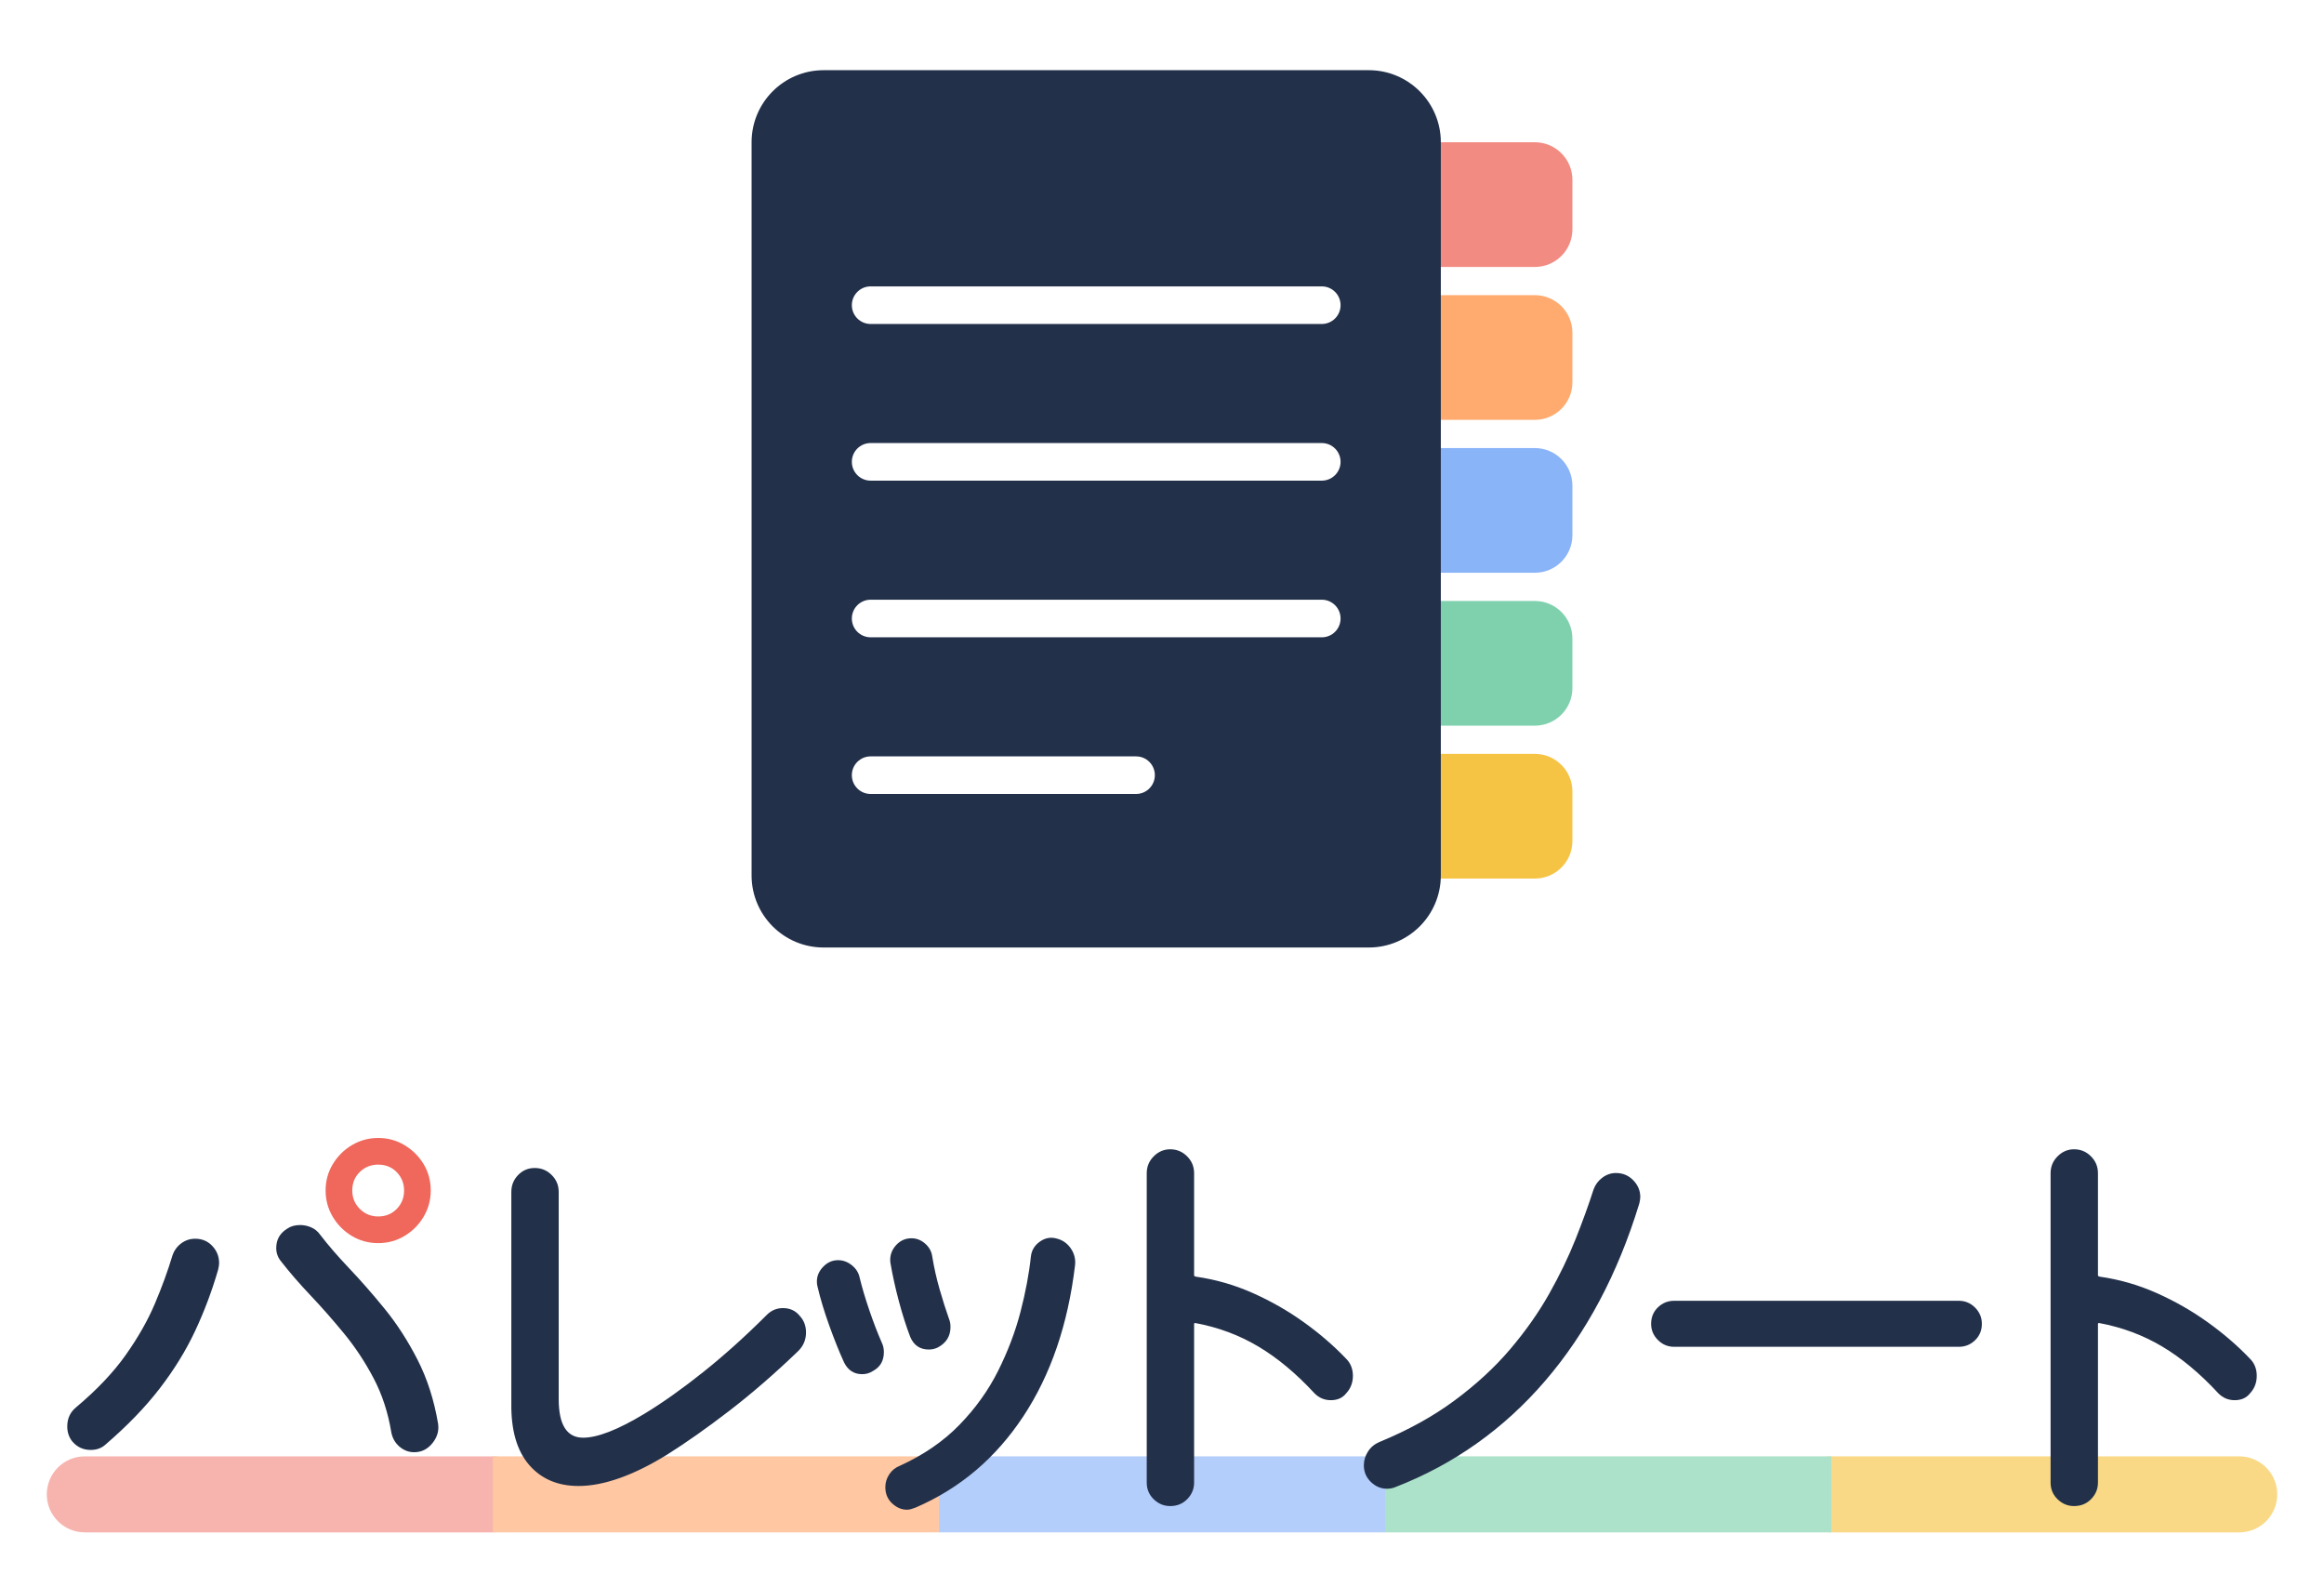
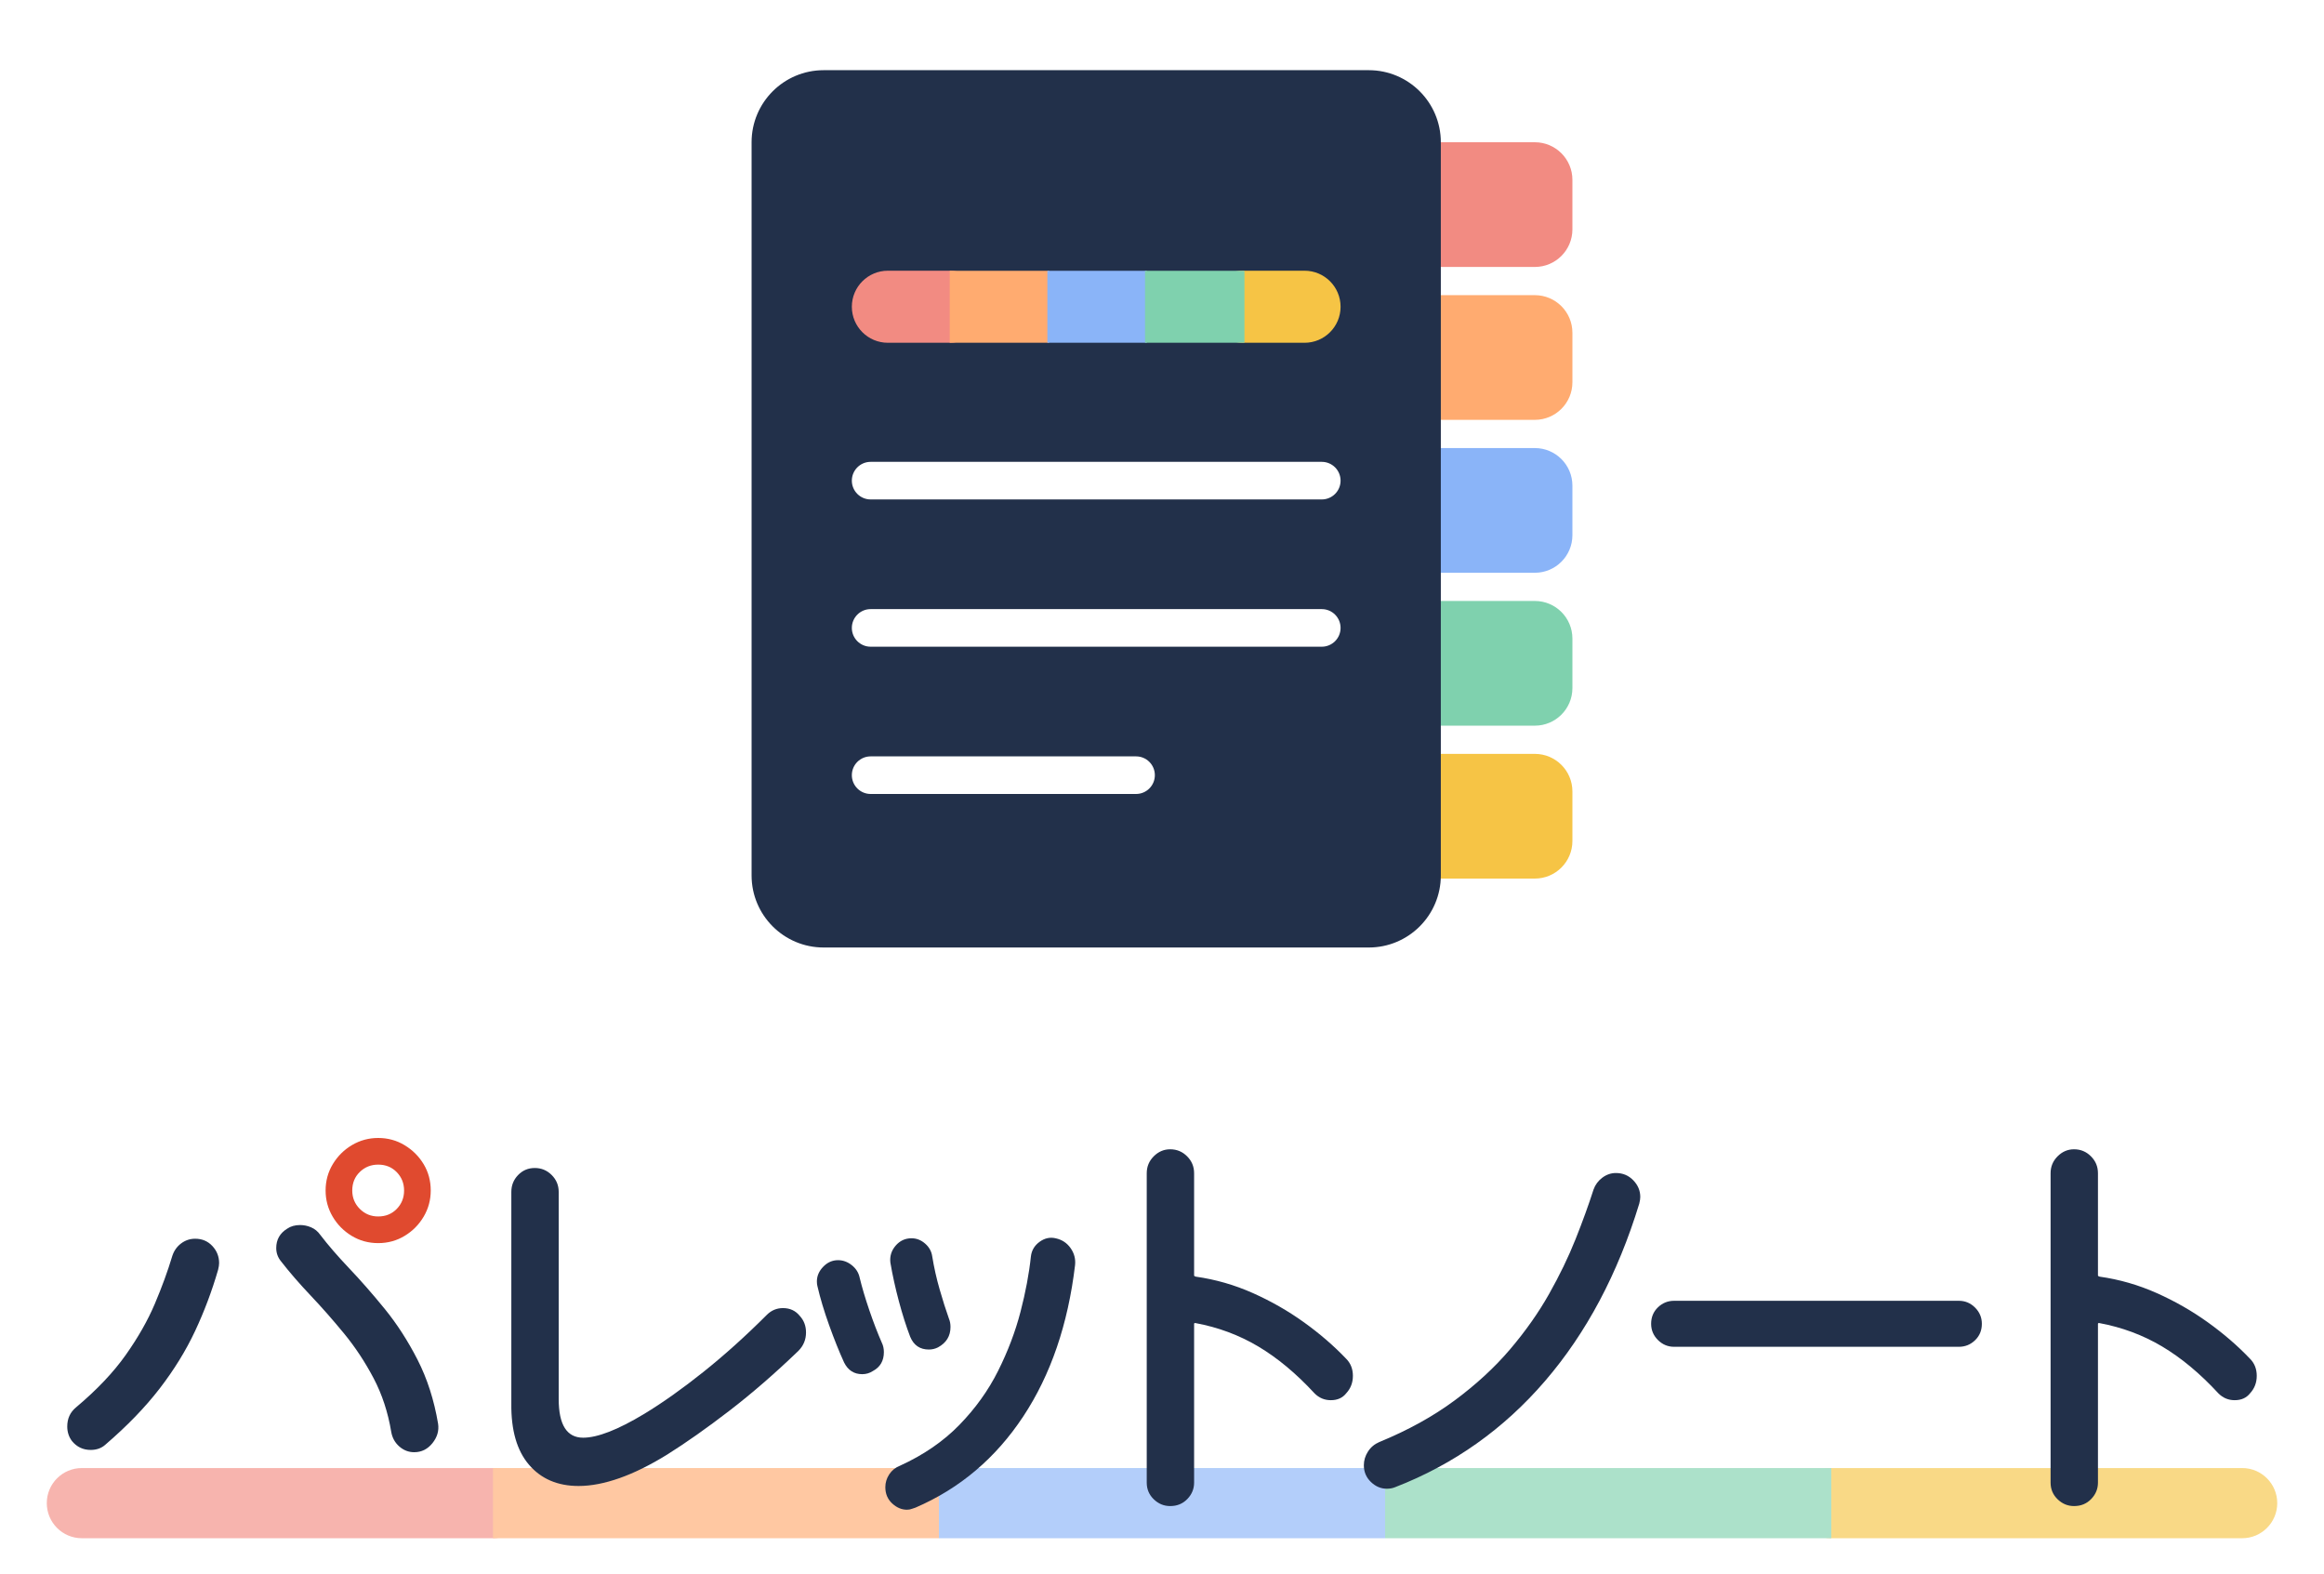
<svg xmlns="http://www.w3.org/2000/svg" viewBox="-24 -24 794.79 538">
  <path fill="#F28B82" d="M449.466,24.643 L500.895,24.643 C507.996,24.643 513.752,30.399 513.752,37.5 L513.752,54.429 C513.752,61.529 507.996,67.286 500.895,67.286 L449.466,67.286 C442.366,67.286 436.609,61.529 436.609,54.429 L436.609,37.5 C436.609,30.399 442.366,24.643 449.466,24.643 Z" />
  <path fill="#FFAB70" d="M449.466,76.929 L500.895,76.929 C507.996,76.929 513.752,82.685 513.752,89.786 L513.752,106.714 C513.752,113.815 507.996,119.571 500.895,119.571 L449.466,119.571 C442.366,119.571 436.609,113.815 436.609,106.714 L436.609,89.786 C436.609,82.685 442.366,76.929 449.466,76.929 Z" />
  <path fill="#8AB4F8" d="M449.466,129.214 L500.895,129.214 C507.996,129.214 513.752,134.971 513.752,142.071 L513.752,159 C513.752,166.101 507.996,171.857 500.895,171.857 L449.466,171.857 C442.366,171.857 436.609,166.101 436.609,159 L436.609,142.071 C436.609,134.971 442.366,129.214 449.466,129.214 Z" />
  <path fill="#7FD1AE" d="M449.466,181.5 L500.895,181.5 C507.996,181.5 513.752,187.256 513.752,194.357 L513.752,211.286 C513.752,218.386 507.996,224.143 500.895,224.143 L449.466,224.143 C442.366,224.143 436.609,218.387 436.609,211.286 L436.609,194.357 C436.609,187.256 442.366,181.5 449.466,181.5 Z" />
  <path fill="#F6C445" d="M449.466,233.786 L500.895,233.786 C507.996,233.786 513.752,239.542 513.752,246.643 L513.752,263.571 C513.753,270.672 507.996,276.429 500.895,276.429 L449.466,276.429 C442.365,276.429 436.609,270.672 436.609,263.571 L436.609,246.643 C436.609,239.542 442.366,233.786 449.466,233.786 Z" />
-   <path fill="#22304A" d="M257.681,0 L444.109,0 C457.719,0 468.752,11.033 468.752,24.643 L468.752,275.357 C468.752,288.967 457.719,300 444.109,300 L257.681,300 C244.071,300 233.038,288.967 233.038,275.357 L233.038,24.643 C233.038,11.033 244.071,0 257.681,0 Z M273.752,181.071 C270.202,181.072 267.324,183.95 267.324,187.5 C267.324,191.05 270.202,193.928 273.752,193.929 L428.038,193.929 C431.588,193.929 434.466,191.05 434.466,187.5 C434.466,183.95 431.588,181.071 428.038,181.071 Z M273.752,127.5 C270.202,127.5 267.324,130.378 267.324,133.929 C267.324,137.479 270.202,140.357 273.752,140.357 L428.038,140.357 C431.588,140.357 434.466,137.479 434.466,133.929 C434.466,130.378 431.588,127.5 428.038,127.5 Z M273.752,73.929 C270.202,73.929 267.324,76.807 267.324,80.357 C267.324,83.907 270.202,86.785 273.752,86.786 L428.038,86.786 C431.588,86.786 434.466,83.907 434.466,80.357 C434.466,76.807 431.588,73.929 428.038,73.929 Z M273.752,234.643 C270.202,234.643 267.324,237.521 267.324,241.071 C267.324,244.622 270.202,247.5 273.752,247.5 L364.524,247.5 C368.074,247.5 370.952,244.622 370.952,241.071 C370.952,237.521 368.074,234.643 364.524,234.643 Z" />
-   <path fill="#F7B4AE" d="M5,474 L144.6,474 C151.78,474 157.6,479.82 157.6,487 L157.6,487 C157.6,494.18 151.78,500 144.6,500 L5,500 C-2.18,500 -8,494.18 -8,487 L-8,487 C-8,479.82 -2.18,474 5,474 Z" />
-   <path fill="#F9D986" d="M602.2,474 L741.8,474 C748.98,474 754.8,479.82 754.8,487 L754.8,487 C754.8,494.18 748.98,500 741.8,500 L602.2,500 C595.02,500 589.2,494.18 589.2,487 L589.2,487 C589.2,479.82 595.02,474 602.2,474 Z" />
-   <path fill="#FFC8A2" d="M144.6,474 L297.2,474 L297.2,500 L144.6,500 L144.6,474 Z" />
-   <path fill="#B3CEFA" d="M297.1,474 L449.7,474 L449.7,500 L297.1,500 L297.1,474 Z" />
-   <path fill="#ACE1CA" d="M449.7,474 L602.3,474 L602.3,500 L449.7,500 L449.7,474 Z" />
+   <path fill="#22304A" d="M257.681,0 L444.109,0 C457.719,0 468.752,11.033 468.752,24.643 L468.752,275.357 C468.752,288.967 457.719,300 444.109,300 L257.681,300 C244.071,300 233.038,288.967 233.038,275.357 L233.038,24.643 C233.038,11.033 244.071,0 257.681,0 Z M273.752,184.286 C270.202,184.286 267.324,187.164 267.324,190.714 C267.324,194.265 270.202,197.143 273.752,197.143 L428.038,197.143 C431.588,197.143 434.466,194.265 434.466,190.714 C434.466,187.164 431.588,184.286 428.038,184.286 Z M273.752,133.929 C270.202,133.929 267.324,136.807 267.324,140.357 C267.324,143.907 270.202,146.785 273.752,146.786 L428.038,146.786 C431.588,146.786 434.466,143.908 434.466,140.357 C434.466,136.807 431.588,133.929 428.038,133.929 Z M273.752,234.643 C270.202,234.643 267.324,237.521 267.324,241.071 C267.324,244.622 270.202,247.5 273.752,247.5 L364.524,247.5 C368.074,247.5 370.952,244.622 370.952,241.071 C370.952,237.521 368.074,234.643 364.524,234.643 Z" />
+   <path fill="#F28B82" d="M279.645,68.571 L300.752,68.571 C307.557,68.571 313.074,74.088 313.074,80.893 L313.074,80.893 C313.074,87.698 307.557,93.214 300.752,93.214 L279.645,93.214 C272.84,93.214 267.324,87.698 267.324,80.893 L267.324,80.893 C267.324,74.088 272.84,68.572 279.645,68.571 Z" />
+   <path fill="#F6C445" d="M401.038,68.571 L422.145,68.571 C428.95,68.571 434.466,74.088 434.466,80.893 L434.466,80.893 C434.466,87.698 428.95,93.214 422.145,93.214 L401.038,93.214 C394.233,93.214 388.716,87.698 388.716,80.893 L388.716,80.893 C388.716,74.088 394.233,68.571 401.038,68.571 Z" />
+   <path fill="#FFAB70" d="M300.795,68.6 L334.795,68.6 L334.795,93.2 L300.795,93.2 L300.795,68.6 Z" />
+   <path fill="#8AB4F8" d="M334.195,68.6 L368.195,68.6 L368.195,93.2 L334.195,93.2 L334.195,68.6 Z" />
+   <path fill="#7FD1AE" d="M367.595,68.6 L401.595,68.6 L401.595,93.2 L367.595,93.2 L367.595,68.6 Z" />
+   <path fill="#F7B4AE" d="M4,478 L144.6,478 C151.227,478 156.6,483.373 156.6,490 L156.6,490 C156.6,496.627 151.227,502 144.6,502 L4,502 C-2.627,502 -8,496.627 -8,490 L-8,490 C-8,483.373 -2.627,478 4,478 Z" />
+   <path fill="#F9D986" d="M602.2,478 L742.8,478 C749.427,478 754.8,483.373 754.8,490 L754.8,490 C754.8,496.627 749.427,502 742.8,502 L602.2,502 C595.573,502 590.2,496.627 590.2,490 L590.2,490 C590.2,483.373 595.573,478 602.2,478 Z" />
+   <path fill="#FFC8A2" d="M144.6,478 L297.2,478 L297.2,502 L144.6,502 L144.6,478 Z" />
+   <path fill="#B3CEFA" d="M297.1,478 L449.7,478 L449.7,502 L297.1,502 L297.1,478 Z" />
+   <path fill="#ACE1CA" d="M449.7,478 L602.3,478 L602.3,502 L449.7,502 L449.7,478 Z" />
  <path fill="#22304A" d="M117.659,471.586 Q115.163,471.586 113.212,469.87 Q111.261,468.153 110.793,465.501 Q109.077,455.202 104.629,446.775 Q100.182,438.349 94.408,431.326 Q88.635,424.304 82.939,418.296 Q77.243,412.289 72.874,406.671 Q71.469,404.954 71.469,402.77 Q71.469,399.025 74.746,396.996 Q76.307,395.904 78.648,395.904 Q80.364,395.904 82.003,396.606 Q83.641,397.308 84.733,398.869 Q88.791,404.174 94.72,410.416 Q100.65,416.658 106.814,424.226 Q112.978,431.795 117.893,441.391 Q122.809,450.988 124.837,463.004 Q125.306,466.125 123.121,468.856 Q120.936,471.586 117.659,471.586 Z M11.391,469.246 Q9.675,470.806 7.022,470.806 Q3.589,470.806 1.404,468.153 Q0,466.281 0,463.784 Q0,460.195 2.653,458.01 Q13.42,448.96 19.818,439.909 Q26.216,430.858 29.883,422.198 Q33.55,413.537 35.891,405.735 Q36.671,403.394 38.544,401.99 Q40.416,400.585 42.757,400.585 Q45.878,400.585 47.906,402.77 Q49.935,404.954 49.935,407.919 Q49.935,408.7 49.623,409.948 Q46.502,420.715 41.821,430.702 Q37.139,440.689 29.805,450.208 Q22.471,459.727 11.391,469.246 Z" />
  <path fill="#22304A" d="M117.659,472.586 Q114.785,472.586 112.551,470.621 Q110.338,468.673 109.808,465.674 Q108.117,455.525 103.745,447.242 Q99.345,438.905 93.636,431.962 Q87.885,424.967 82.213,418.984 Q76.489,412.946 72.092,407.294 Q70.469,405.305 70.469,402.77 Q70.469,398.481 74.196,396.16 Q76.009,394.904 78.648,394.904 Q80.569,394.904 82.397,395.687 Q84.287,396.497 85.54,398.277 Q89.562,403.534 95.445,409.727 Q101.401,415.997 107.589,423.595 Q113.82,431.245 118.783,440.936 Q123.769,450.67 125.823,462.837 Q126.359,466.408 123.902,469.48 Q121.417,472.586 117.659,472.586 Z M12.053,469.995 Q10.053,471.806 7.022,471.806 Q3.117,471.806 0.632,468.789 Q0.618,468.772 0.604,468.753 Q-1,466.614 -1,463.784 Q-1,459.723 2.017,457.238 Q12.678,448.277 19.001,439.332 Q25.337,430.369 28.962,421.808 Q32.608,413.197 34.933,405.447 Q34.937,405.433 34.942,405.418 Q35.821,402.781 37.944,401.19 Q40.083,399.585 42.757,399.585 Q46.314,399.585 48.639,402.089 Q50.935,404.562 50.935,407.919 Q50.935,408.823 50.593,410.191 Q50.589,410.209 50.583,410.226 Q47.441,421.069 42.726,431.127 Q37.998,441.213 30.597,450.818 Q23.204,460.414 12.053,469.995 Z M117.659,470.586 Q120.456,470.586 122.34,468.231 Q124.252,465.841 123.851,463.17 Q121.848,451.307 117.003,441.847 Q112.136,432.344 106.039,424.858 Q99.899,417.319 93.995,411.105 Q88.029,404.824 83.939,399.476 Q83.926,399.459 83.914,399.442 Q82.985,398.115 81.609,397.525 Q80.159,396.904 78.648,396.904 Q76.622,396.904 75.32,397.815 Q75.297,397.832 75.273,397.846 Q72.469,399.582 72.469,402.77 Q72.469,404.598 73.648,406.038 Q73.656,406.047 73.663,406.057 Q78.002,411.636 83.665,417.608 Q89.385,423.642 95.181,430.691 Q101.019,437.792 105.514,446.308 Q110.037,454.878 111.778,465.327 Q112.185,467.634 113.873,469.119 Q115.54,470.586 117.659,470.586 Z M10.719,468.506 Q10.729,468.496 10.74,468.487 Q21.741,459.035 29.013,449.598 Q36.28,440.166 40.915,430.278 Q45.559,420.37 48.657,409.688 Q48.935,408.571 48.935,407.919 Q48.935,405.347 47.174,403.45 Q45.442,401.585 42.757,401.585 Q40.749,401.585 39.144,402.79 Q37.526,404.002 36.844,406.037 Q34.489,413.885 30.804,422.588 Q27.095,431.347 20.635,440.486 Q14.162,449.642 3.289,458.782 Q1,460.667 1,463.784 Q1,465.935 2.191,467.535 Q4.072,469.806 7.022,469.806 Q9.288,469.806 10.719,468.506 Z" />
-   <path fill="#F0675B" d="M105.332,400.585 Q100.494,400.585 96.515,398.166 Q92.536,395.748 90.195,391.769 Q87.854,387.789 87.854,383.108 Q87.854,378.27 90.273,374.291 Q92.692,370.312 96.671,367.971 Q100.65,365.631 105.332,365.631 Q110.169,365.631 114.148,368.049 Q118.127,370.468 120.468,374.369 Q122.809,378.27 122.809,383.108 Q122.809,387.789 120.468,391.769 Q118.127,395.748 114.148,398.166 Q110.169,400.585 105.332,400.585 Z M105.332,392.471 Q109.389,392.471 112.042,389.74 Q114.694,387.009 114.694,383.108 Q114.694,379.207 112.042,376.476 Q109.389,373.745 105.332,373.745 Q101.43,373.745 98.7,376.398 Q95.969,379.051 95.969,383.108 Q95.969,387.009 98.7,389.74 Q101.43,392.471 105.332,392.471 Z" />
-   <path fill="#F0675B" d="M105.332,401.085 Q100.354,401.085 96.255,398.594 Q92.169,396.11 89.764,392.022 Q87.354,387.926 87.354,383.108 Q87.354,378.13 89.846,374.032 Q92.33,369.945 96.417,367.54 Q100.514,365.131 105.332,365.131 Q110.309,365.131 114.408,367.622 Q118.493,370.105 120.897,374.112 Q123.309,378.132 123.309,383.108 Q123.309,387.926 120.899,392.022 Q118.495,396.11 114.408,398.594 Q110.309,401.085 105.332,401.085 Z M105.332,400.085 Q110.029,400.085 113.889,397.739 Q117.76,395.386 120.037,391.515 Q122.309,387.653 122.309,383.108 Q122.309,378.409 120.039,374.627 Q117.762,370.831 113.889,368.477 Q110.029,366.131 105.332,366.131 Q100.786,366.131 96.925,368.402 Q93.054,370.679 90.7,374.551 Q88.354,378.411 88.354,383.108 Q88.354,387.653 90.626,391.515 Q92.903,395.386 96.775,397.739 Q100.634,400.085 105.332,400.085 Z M105.332,392.971 Q101.223,392.971 98.346,390.093 Q95.469,387.216 95.469,383.108 Q95.469,378.839 98.351,376.039 Q101.228,373.245 105.332,373.245 Q109.6,373.245 112.4,376.128 Q115.194,379.004 115.194,383.108 Q115.194,387.212 112.4,390.088 Q109.6,392.971 105.332,392.971 Z M105.332,391.971 Q109.177,391.971 111.683,389.392 Q114.194,386.806 114.194,383.108 Q114.194,379.41 111.683,376.824 Q109.177,374.245 105.332,374.245 Q101.633,374.245 99.048,376.757 Q96.469,379.262 96.469,383.108 Q96.469,386.802 99.053,389.386 Q101.638,391.971 105.332,391.971 Z" />
+   <path fill="#E04A2F" d="M105.332,400.585 Q100.494,400.585 96.515,398.166 Q92.536,395.748 90.195,391.769 Q87.854,387.789 87.854,383.108 Q87.854,378.27 90.273,374.291 Q92.692,370.312 96.671,367.971 Q100.65,365.631 105.332,365.631 Q110.169,365.631 114.148,368.049 Q118.127,370.468 120.468,374.369 Q122.809,378.27 122.809,383.108 Q122.809,387.789 120.468,391.769 Q118.127,395.748 114.148,398.166 Q110.169,400.585 105.332,400.585 Z M105.332,392.471 Q109.389,392.471 112.042,389.74 Q114.694,387.009 114.694,383.108 Q114.694,379.207 112.042,376.476 Q109.389,373.745 105.332,373.745 Q101.43,373.745 98.7,376.398 Q95.969,379.051 95.969,383.108 Q95.969,387.009 98.7,389.74 Q101.43,392.471 105.332,392.471 Z" />
+   <path fill="#E04A2F" d="M105.332,401.085 Q100.354,401.085 96.255,398.594 Q92.169,396.11 89.764,392.022 Q87.354,387.926 87.354,383.108 Q87.354,378.13 89.846,374.032 Q92.33,369.945 96.417,367.54 Q100.514,365.131 105.332,365.131 Q110.309,365.131 114.408,367.622 Q118.493,370.105 120.897,374.112 Q123.309,378.132 123.309,383.108 Q123.309,387.926 120.899,392.022 Q118.495,396.11 114.408,398.594 Q110.309,401.085 105.332,401.085 Z M105.332,400.085 Q110.029,400.085 113.889,397.739 Q117.76,395.386 120.037,391.515 Q122.309,387.653 122.309,383.108 Q122.309,378.409 120.039,374.627 Q117.762,370.831 113.889,368.477 Q110.029,366.131 105.332,366.131 Q100.786,366.131 96.925,368.402 Q93.054,370.679 90.7,374.551 Q88.354,378.411 88.354,383.108 Q88.354,387.653 90.626,391.515 Q92.903,395.386 96.775,397.739 Q100.634,400.085 105.332,400.085 Z M105.332,392.971 Q101.223,392.971 98.346,390.093 Q95.469,387.216 95.469,383.108 Q95.469,378.839 98.351,376.039 Q101.228,373.245 105.332,373.245 Q109.6,373.245 112.4,376.128 Q115.194,379.004 115.194,383.108 Q115.194,387.212 112.4,390.088 Q109.6,392.971 105.332,392.971 Z M105.332,391.971 Q109.177,391.971 111.683,389.392 Q114.194,386.806 114.194,383.108 Q114.194,379.41 111.683,376.824 Q109.177,374.245 105.332,374.245 Q101.633,374.245 99.048,376.757 Q96.469,379.262 96.469,383.108 Q96.469,386.802 99.053,389.386 Q101.638,391.971 105.332,391.971 Z" />
  <path fill="#22304A" d="M203.68,472.523 Q195.098,477.828 187.607,480.481 Q180.117,483.134 173.875,483.134 Q163.576,483.134 157.646,476.19 Q151.717,469.246 151.873,455.982 L151.873,383.576 Q151.873,380.611 153.901,378.505 Q155.93,376.398 158.895,376.398 Q161.86,376.398 163.966,378.505 Q166.073,380.611 166.073,383.576 L166.073,454.421 Q166.073,468.622 175.436,468.622 Q183.082,468.622 196.814,460.351 Q206.333,454.577 217.178,445.917 Q228.024,437.256 238.947,426.333 Q240.975,424.304 243.784,424.304 Q246.905,424.304 248.778,426.645 Q250.65,428.674 250.65,431.638 Q250.65,434.915 248.31,437.256 Q236.294,448.804 224.825,457.62 Q213.355,466.437 203.68,472.523 Z" />
  <path fill="#22304A" d="M204.206,473.373 Q195.532,478.735 187.941,481.424 Q180.289,484.134 173.875,484.134 Q163.115,484.134 156.886,476.839 Q150.712,469.61 150.873,455.97 L150.873,383.576 Q150.873,380.208 153.181,377.811 Q155.505,375.398 158.895,375.398 Q162.274,375.398 164.673,377.797 Q167.073,380.197 167.073,383.576 L167.073,454.421 Q167.073,467.622 175.436,467.622 Q182.804,467.622 196.298,459.494 Q205.759,453.756 216.554,445.135 Q227.356,436.51 238.24,425.626 Q240.561,423.304 243.784,423.304 Q247.368,423.304 249.536,425.993 Q251.65,428.301 251.65,431.638 Q251.65,435.33 249.017,437.963 Q236.947,449.563 225.434,458.413 Q213.927,467.258 204.213,473.369 Z M203.148,471.676 Q203.151,471.674 203.154,471.672 Q212.787,465.612 224.215,456.827 Q235.641,448.044 247.603,436.549 Q249.65,434.501 249.65,431.638 Q249.65,429.065 248.043,427.323 Q248.019,427.297 247.997,427.27 Q246.425,425.304 243.784,425.304 Q241.39,425.304 239.654,427.04 Q228.691,438.003 217.802,446.698 Q206.907,455.399 197.33,461.208 Q183.36,469.622 175.436,469.622 Q165.073,469.622 165.073,454.421 L165.073,383.576 Q165.073,381.025 163.259,379.212 Q161.446,377.398 158.895,377.398 Q156.355,377.398 154.622,379.198 Q152.873,381.014 152.873,383.576 L152.873,455.994 Q152.721,468.882 158.407,475.54 Q164.037,482.134 173.875,482.134 Q179.945,482.134 187.274,479.539 Q194.66,476.922 203.148,471.676 Z" />
  <path fill="#22304A" d="M288.67,490.624 Q288.046,490.78 287.5,491.014 Q286.954,491.248 286.174,491.248 Q283.833,491.248 281.804,489.376 Q279.776,487.503 279.776,484.538 Q279.776,482.51 280.946,480.715 Q282.116,478.921 284.145,478.14 Q296.473,472.523 304.821,463.94 Q313.17,455.358 318.241,445.215 Q323.313,435.072 325.966,424.85 Q328.618,414.629 329.555,405.735 Q329.867,403.082 332.129,401.443 Q334.392,399.805 336.889,400.429 Q339.698,401.053 341.336,403.394 Q342.975,405.735 342.663,408.544 Q339.074,438.661 325.107,459.805 Q311.141,480.949 288.67,490.624 Z M296.317,435.852 Q295.068,436.476 293.664,436.476 Q289.763,436.476 288.202,432.731 Q286.174,427.425 284.379,420.715 Q282.585,414.005 281.492,407.607 Q281.18,404.798 283.053,402.614 Q284.925,400.429 287.734,400.429 Q289.919,400.429 291.713,401.99 Q293.508,403.55 293.82,405.735 Q294.756,411.508 296.395,417.204 Q298.033,422.9 299.594,427.269 Q300.062,428.362 300.062,429.766 Q300.062,433.823 296.317,435.852 Z M274.002,443.966 Q272.598,444.902 270.881,444.902 Q267.292,444.902 265.576,441.469 Q263.079,436.008 260.504,428.83 Q257.929,421.651 256.525,415.566 Q256.369,415.098 256.369,414.161 Q256.369,411.821 258.241,409.87 Q260.114,407.919 262.611,407.919 Q264.795,407.919 266.668,409.402 Q268.54,410.884 269.009,413.069 Q270.257,418.218 272.364,424.382 Q274.47,430.546 276.655,435.54 Q277.279,436.788 277.279,438.349 Q277.279,442.25 274.002,443.966 Z" />
  <path fill="#22304A" d="M288.913,491.594 Q288.367,491.731 287.894,491.933 Q287.159,492.248 286.174,492.248 Q283.442,492.248 281.126,490.111 Q278.776,487.941 278.776,484.538 Q278.776,482.212 280.109,480.169 Q281.447,478.116 283.757,477.218 Q295.896,471.682 304.104,463.243 Q312.345,454.772 317.347,444.767 Q322.371,434.718 324.998,424.599 Q327.632,414.45 328.56,405.63 Q328.925,402.529 331.543,400.633 Q334.177,398.726 337.118,399.456 Q340.298,400.167 342.155,402.821 Q344.01,405.47 343.657,408.654 Q340.039,439.014 325.942,460.356 Q311.811,481.75 289.066,491.543 Q288.992,491.575 288.913,491.594 Z M288.347,489.675 Q310.494,480.115 324.273,459.254 Q338.109,438.307 341.669,408.433 Q341.939,405.999 340.517,403.967 Q339.101,401.945 336.672,401.405 Q336.659,401.402 336.646,401.399 Q334.601,400.888 332.716,402.253 Q330.809,403.635 330.549,405.839 Q329.605,414.808 326.934,425.102 Q324.254,435.425 319.136,445.662 Q313.995,455.944 305.538,464.637 Q297.059,473.355 284.56,479.05 Q284.532,479.063 284.504,479.074 Q282.777,479.738 281.784,481.261 Q280.776,482.807 280.776,484.538 Q280.776,487.065 282.483,488.641 Q284.224,490.248 286.174,490.248 Q286.749,490.248 287.106,490.095 Q287.69,489.845 288.347,489.675 Z M274.512,444.828 Q272.873,445.902 270.881,445.902 Q266.674,445.902 264.681,441.917 Q264.673,441.901 264.666,441.885 Q262.152,436.385 259.563,429.167 Q256.977,421.958 255.56,415.831 Q255.369,415.216 255.369,414.161 Q255.369,411.418 257.52,409.177 Q259.688,406.919 262.611,406.919 Q265.143,406.919 267.289,408.618 Q269.437,410.319 269.983,412.846 Q271.221,417.946 273.31,424.059 Q275.398,430.169 277.561,435.116 Q278.279,436.567 278.279,438.349 Q278.279,442.827 274.512,444.828 Z M296.764,436.746 Q295.304,437.476 293.664,437.476 Q289.096,437.476 287.279,433.115 Q287.274,433.102 287.268,433.088 Q285.221,427.734 283.413,420.974 Q281.607,414.219 280.507,407.776 Q280.502,407.747 280.498,407.718 Q280.138,404.477 282.294,401.963 Q284.465,399.429 287.734,399.429 Q290.293,399.429 292.37,401.235 Q294.445,403.04 294.81,405.593 Q295.734,411.289 297.356,416.928 Q298.98,422.575 300.525,426.905 Q301.062,428.175 301.062,429.766 Q301.062,434.419 296.793,436.731 Q296.779,436.739 296.764,436.746 Z M273.447,443.134 Q273.491,443.105 273.538,443.08 Q276.279,441.645 276.279,438.349 Q276.279,437.024 275.76,435.987 Q275.749,435.964 275.739,435.94 Q273.537,430.909 271.417,424.706 Q269.296,418.498 268.037,413.305 Q268.034,413.292 268.031,413.278 Q267.638,411.445 266.047,410.186 Q264.447,408.919 262.611,408.919 Q260.54,408.919 258.963,410.562 Q257.369,412.223 257.369,414.161 Q257.369,414.935 257.473,415.249 Q257.489,415.294 257.499,415.341 Q258.89,421.369 261.445,428.492 Q264.002,435.62 266.478,441.037 Q267.918,443.902 270.881,443.902 Q272.295,443.902 273.447,443.134 Z M295.855,434.965 Q299.062,433.22 299.062,429.766 Q299.062,428.567 298.675,427.663 Q298.662,427.635 298.652,427.606 Q297.081,423.207 295.434,417.481 Q293.779,411.728 292.83,405.876 Q292.571,404.06 291.057,402.744 Q289.545,401.429 287.734,401.429 Q285.385,401.429 283.812,403.265 Q282.231,405.109 282.483,407.469 Q283.567,413.807 285.345,420.457 Q287.124,427.108 289.131,432.36 Q290.436,435.476 293.664,435.476 Q294.824,435.476 295.855,434.965 Z" />
  <path fill="#22304A" d="M435.651,441.313 Q437.68,443.342 437.68,446.463 Q437.68,449.584 435.651,451.769 Q434.09,453.797 431.126,453.797 Q428.317,453.797 426.288,451.769 Q416.769,441.469 406.782,435.54 Q396.795,429.61 384.936,427.425 L384.624,427.425 Q383.375,427.425 383.375,428.674 L383.375,482.978 Q383.375,485.787 381.347,487.893 Q379.318,490 376.197,490 Q373.388,490 371.282,487.971 Q369.175,485.943 369.175,482.978 L369.175,377.178 Q369.175,374.213 371.282,372.107 Q373.388,370 376.197,370 Q379.162,370 381.269,372.107 Q383.375,374.213 383.375,377.178 L383.375,412.133 Q383.375,413.225 384.78,413.537 Q394.767,414.941 404.051,419.077 Q413.336,423.212 421.373,428.986 Q429.409,434.759 435.651,441.313 Z" />
  <path fill="#22304A" d="M438.68,446.463 Q438.68,449.953 436.415,452.415 Q434.556,454.797 431.126,454.797 Q427.902,454.797 425.581,452.476 Q425.567,452.462 425.554,452.447 Q416.134,442.255 406.272,436.4 Q396.476,430.583 384.844,428.425 L384.624,428.425 Q384.375,428.425 384.375,428.674 L384.375,482.978 Q384.375,486.19 382.067,488.587 Q379.743,491 376.197,491 Q372.985,491 370.588,488.692 Q368.175,486.368 368.175,482.978 L368.175,377.178 Q368.175,373.799 370.575,371.4 Q372.974,369 376.197,369 Q379.576,369 381.976,371.4 Q384.375,373.799 384.375,377.178 L384.375,412.133 Q384.375,412.414 384.961,412.553 Q395.065,413.98 404.458,418.163 Q413.837,422.34 421.956,428.174 Q430.064,433.999 436.368,440.616 Q438.68,442.935 438.68,446.463 Z M434.944,442.021 Q434.935,442.012 434.927,442.003 Q428.749,435.517 420.789,429.798 Q412.836,424.084 403.645,419.99 Q394.488,415.912 384.64,414.527 Q384.601,414.522 384.563,414.513 Q382.375,414.027 382.375,412.133 L382.375,377.178 Q382.375,374.627 380.562,372.814 Q378.748,371 376.197,371 Q373.802,371 371.989,372.814 Q370.175,374.627 370.175,377.178 L370.175,482.978 Q370.175,485.517 371.975,487.251 Q373.791,489 376.197,489 Q378.893,489 380.626,487.2 Q382.375,485.384 382.375,482.978 L382.375,428.674 Q382.375,426.425 384.624,426.425 L384.936,426.425 Q385.027,426.425 385.117,426.442 Q397.152,428.659 407.293,434.68 Q417.398,440.68 427.008,451.075 Q428.74,452.797 431.126,452.797 Q433.598,452.797 434.858,451.159 Q434.887,451.122 434.918,451.088 Q436.68,449.191 436.68,446.463 Q436.68,443.756 434.944,442.021 Z" />
  <path fill="#22304A" d="M452.788,483.602 Q451.695,484.07 450.291,484.07 Q447.638,484.07 445.532,482.042 Q443.425,480.013 443.425,477.048 Q443.425,474.863 444.673,472.913 Q445.922,470.962 448.106,470.026 Q462.931,463.94 474.088,455.67 Q485.246,447.399 493.204,438.036 Q501.162,428.674 506.624,418.999 Q512.086,409.324 515.753,400.117 Q519.42,390.91 521.917,383.108 Q522.697,380.923 524.569,379.519 Q526.442,378.114 528.627,378.114 Q531.747,378.114 533.854,380.299 Q535.961,382.484 535.961,385.293 Q535.961,386.073 535.649,387.321 Q524.725,423.056 503.659,447.555 Q482.593,472.055 452.788,483.602 Z" />
  <path fill="#22304A" d="M450.291,485.07 Q447.235,485.07 444.838,482.762 Q442.425,480.438 442.425,477.048 Q442.425,474.571 443.831,472.374 Q445.245,470.164 447.712,469.107 Q462.436,463.062 473.493,454.866 Q484.558,446.664 492.442,437.389 Q500.338,428.099 505.753,418.507 Q511.182,408.891 514.824,399.747 Q518.478,390.573 520.964,382.803 Q520.969,382.787 520.975,382.772 Q521.856,380.304 523.969,378.719 Q526.109,377.114 528.627,377.114 Q532.172,377.114 534.574,379.605 Q536.961,382.08 536.961,385.293 Q536.961,386.196 536.619,387.564 Q536.613,387.589 536.605,387.614 Q525.62,423.549 504.417,448.207 Q483.193,472.89 453.165,484.528 Q451.89,485.07 450.291,485.07 Z M452.394,482.683 Q452.41,482.676 452.427,482.67 Q481.998,471.213 502.901,446.903 Q523.823,422.572 534.685,387.054 Q534.961,385.943 534.961,385.293 Q534.961,382.887 533.134,380.993 Q531.323,379.114 528.627,379.114 Q526.775,379.114 525.169,380.319 Q523.544,381.538 522.864,383.429 Q520.358,391.258 516.682,400.487 Q512.99,409.757 507.495,419.49 Q501.986,429.248 493.966,438.684 Q485.933,448.134 474.684,456.473 Q463.426,464.818 448.5,470.945 Q446.598,471.76 445.516,473.452 Q444.425,475.156 444.425,477.048 Q444.425,479.588 446.225,481.321 Q448.041,483.07 450.291,483.07 Q451.49,483.07 452.394,482.683 Z" />
  <path fill="#22304A" d="M645.914,435.54 L548.541,435.54 Q545.732,435.54 543.704,433.511 Q541.675,431.482 541.675,428.674 Q541.675,425.709 543.704,423.758 Q545.732,421.808 548.541,421.808 L645.914,421.808 Q648.723,421.808 650.752,423.836 Q652.78,425.865 652.78,428.674 Q652.78,431.638 650.752,433.589 Q648.723,435.54 645.914,435.54 Z" />
  <path fill="#22304A" d="M645.914,436.54 L548.541,436.54 Q545.318,436.54 542.997,434.218 Q540.675,431.897 540.675,428.674 Q540.675,425.283 543.01,423.037 Q545.329,420.808 548.541,420.808 L645.914,420.808 Q649.137,420.808 651.459,423.129 Q653.78,425.451 653.78,428.674 Q653.78,432.064 651.445,434.31 Q649.126,436.54 645.914,436.54 Z M645.914,434.54 Q648.32,434.54 650.059,432.868 Q651.78,431.213 651.78,428.674 Q651.78,426.279 650.045,424.543 Q648.309,422.808 645.914,422.808 L548.541,422.808 Q546.135,422.808 544.397,424.479 Q542.675,426.134 542.675,428.674 Q542.675,431.068 544.411,432.804 Q546.146,434.54 548.541,434.54 Z" />
  <path fill="#22304A" d="M744.761,441.313 Q746.79,443.342 746.79,446.463 Q746.79,449.584 744.761,451.769 Q743.201,453.797 740.236,453.797 Q737.427,453.797 735.399,451.769 Q725.88,441.469 715.893,435.54 Q705.906,429.61 694.046,427.425 L693.734,427.425 Q692.486,427.425 692.486,428.674 L692.486,482.978 Q692.486,485.787 690.457,487.893 Q688.428,490 685.307,490 Q682.499,490 680.392,487.971 Q678.285,485.943 678.285,482.978 L678.285,377.178 Q678.285,374.213 680.392,372.107 Q682.499,370 685.307,370 Q688.272,370 690.379,372.107 Q692.486,374.213 692.486,377.178 L692.486,412.133 Q692.486,413.225 693.89,413.537 Q703.877,414.941 713.162,419.077 Q722.447,423.212 730.483,428.986 Q738.519,434.759 744.761,441.313 Z" />
  <path fill="#22304A" d="M747.79,446.463 Q747.79,449.953 745.525,452.415 Q743.667,454.797 740.236,454.797 Q737.013,454.797 734.691,452.476 Q734.678,452.462 734.664,452.447 Q725.244,442.255 715.382,436.4 Q705.586,430.583 693.955,428.425 L693.734,428.425 Q693.486,428.425 693.486,428.674 L693.486,482.978 Q693.486,486.19 691.177,488.587 Q688.854,491 685.307,491 Q682.095,491 679.698,488.692 Q677.285,486.368 677.285,482.978 L677.285,377.178 Q677.285,373.799 679.685,371.4 Q682.084,369 685.307,369 Q688.687,369 691.086,371.4 Q693.486,373.799 693.486,377.178 L693.486,412.133 Q693.486,412.414 694.072,412.553 Q704.175,413.98 713.569,418.163 Q722.947,422.34 731.067,428.174 Q739.168,433.994 745.469,440.606 Q745.477,440.615 745.486,440.624 Q747.79,442.941 747.79,446.463 Z M744.054,442.021 Q744.046,442.012 744.037,442.003 Q737.86,435.517 729.9,429.798 Q721.946,424.084 712.755,419.99 Q703.599,415.912 693.751,414.527 Q693.712,414.522 693.673,414.513 Q691.486,414.027 691.486,412.133 L691.486,377.178 Q691.486,374.627 689.672,372.814 Q687.858,371 685.307,371 Q682.913,371 681.099,372.814 Q679.285,374.627 679.285,377.178 L679.285,482.978 Q679.285,485.517 681.086,487.251 Q682.902,489 685.307,489 Q688.003,489 689.737,487.2 Q691.486,485.384 691.486,482.978 L691.486,428.674 Q691.486,426.425 693.734,426.425 L694.046,426.425 Q694.137,426.425 694.227,426.442 Q706.263,428.659 716.403,434.68 Q726.508,440.68 736.119,451.075 Q737.851,452.797 740.236,452.797 Q742.708,452.797 743.969,451.159 Q743.997,451.122 744.029,451.088 Q745.79,449.191 745.79,446.463 Q745.79,443.756 744.054,442.021 Z" />
</svg>
